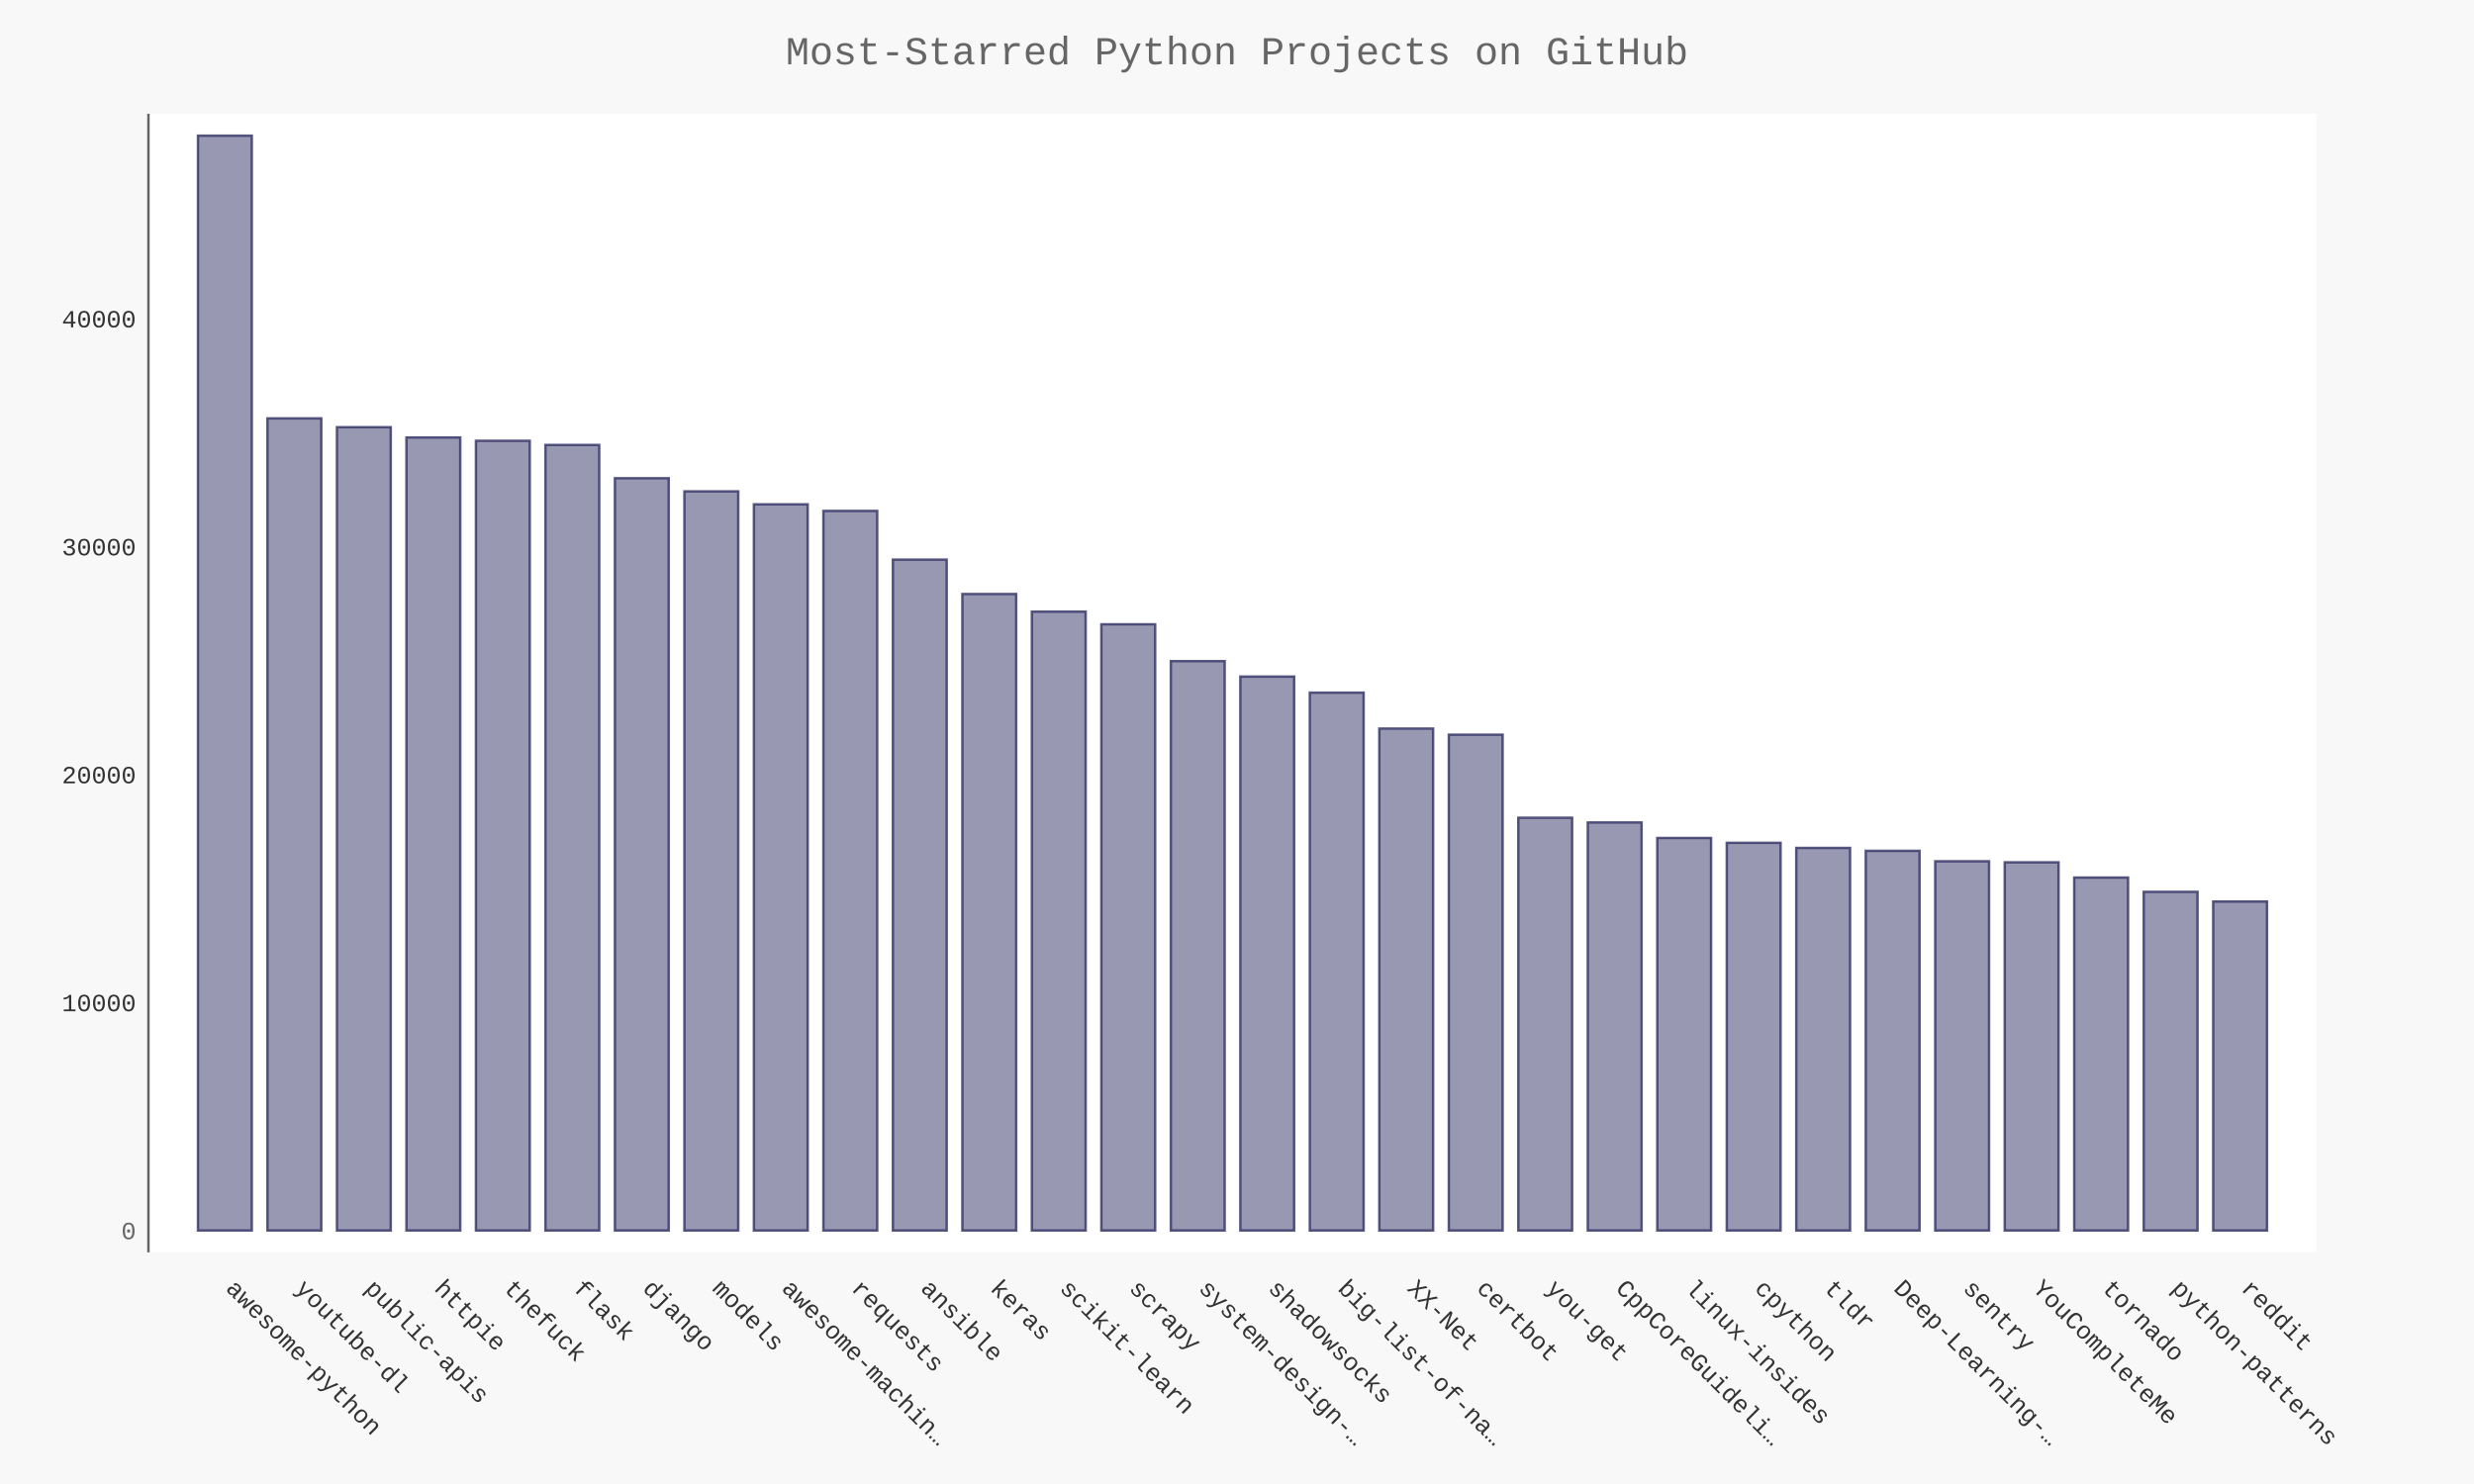
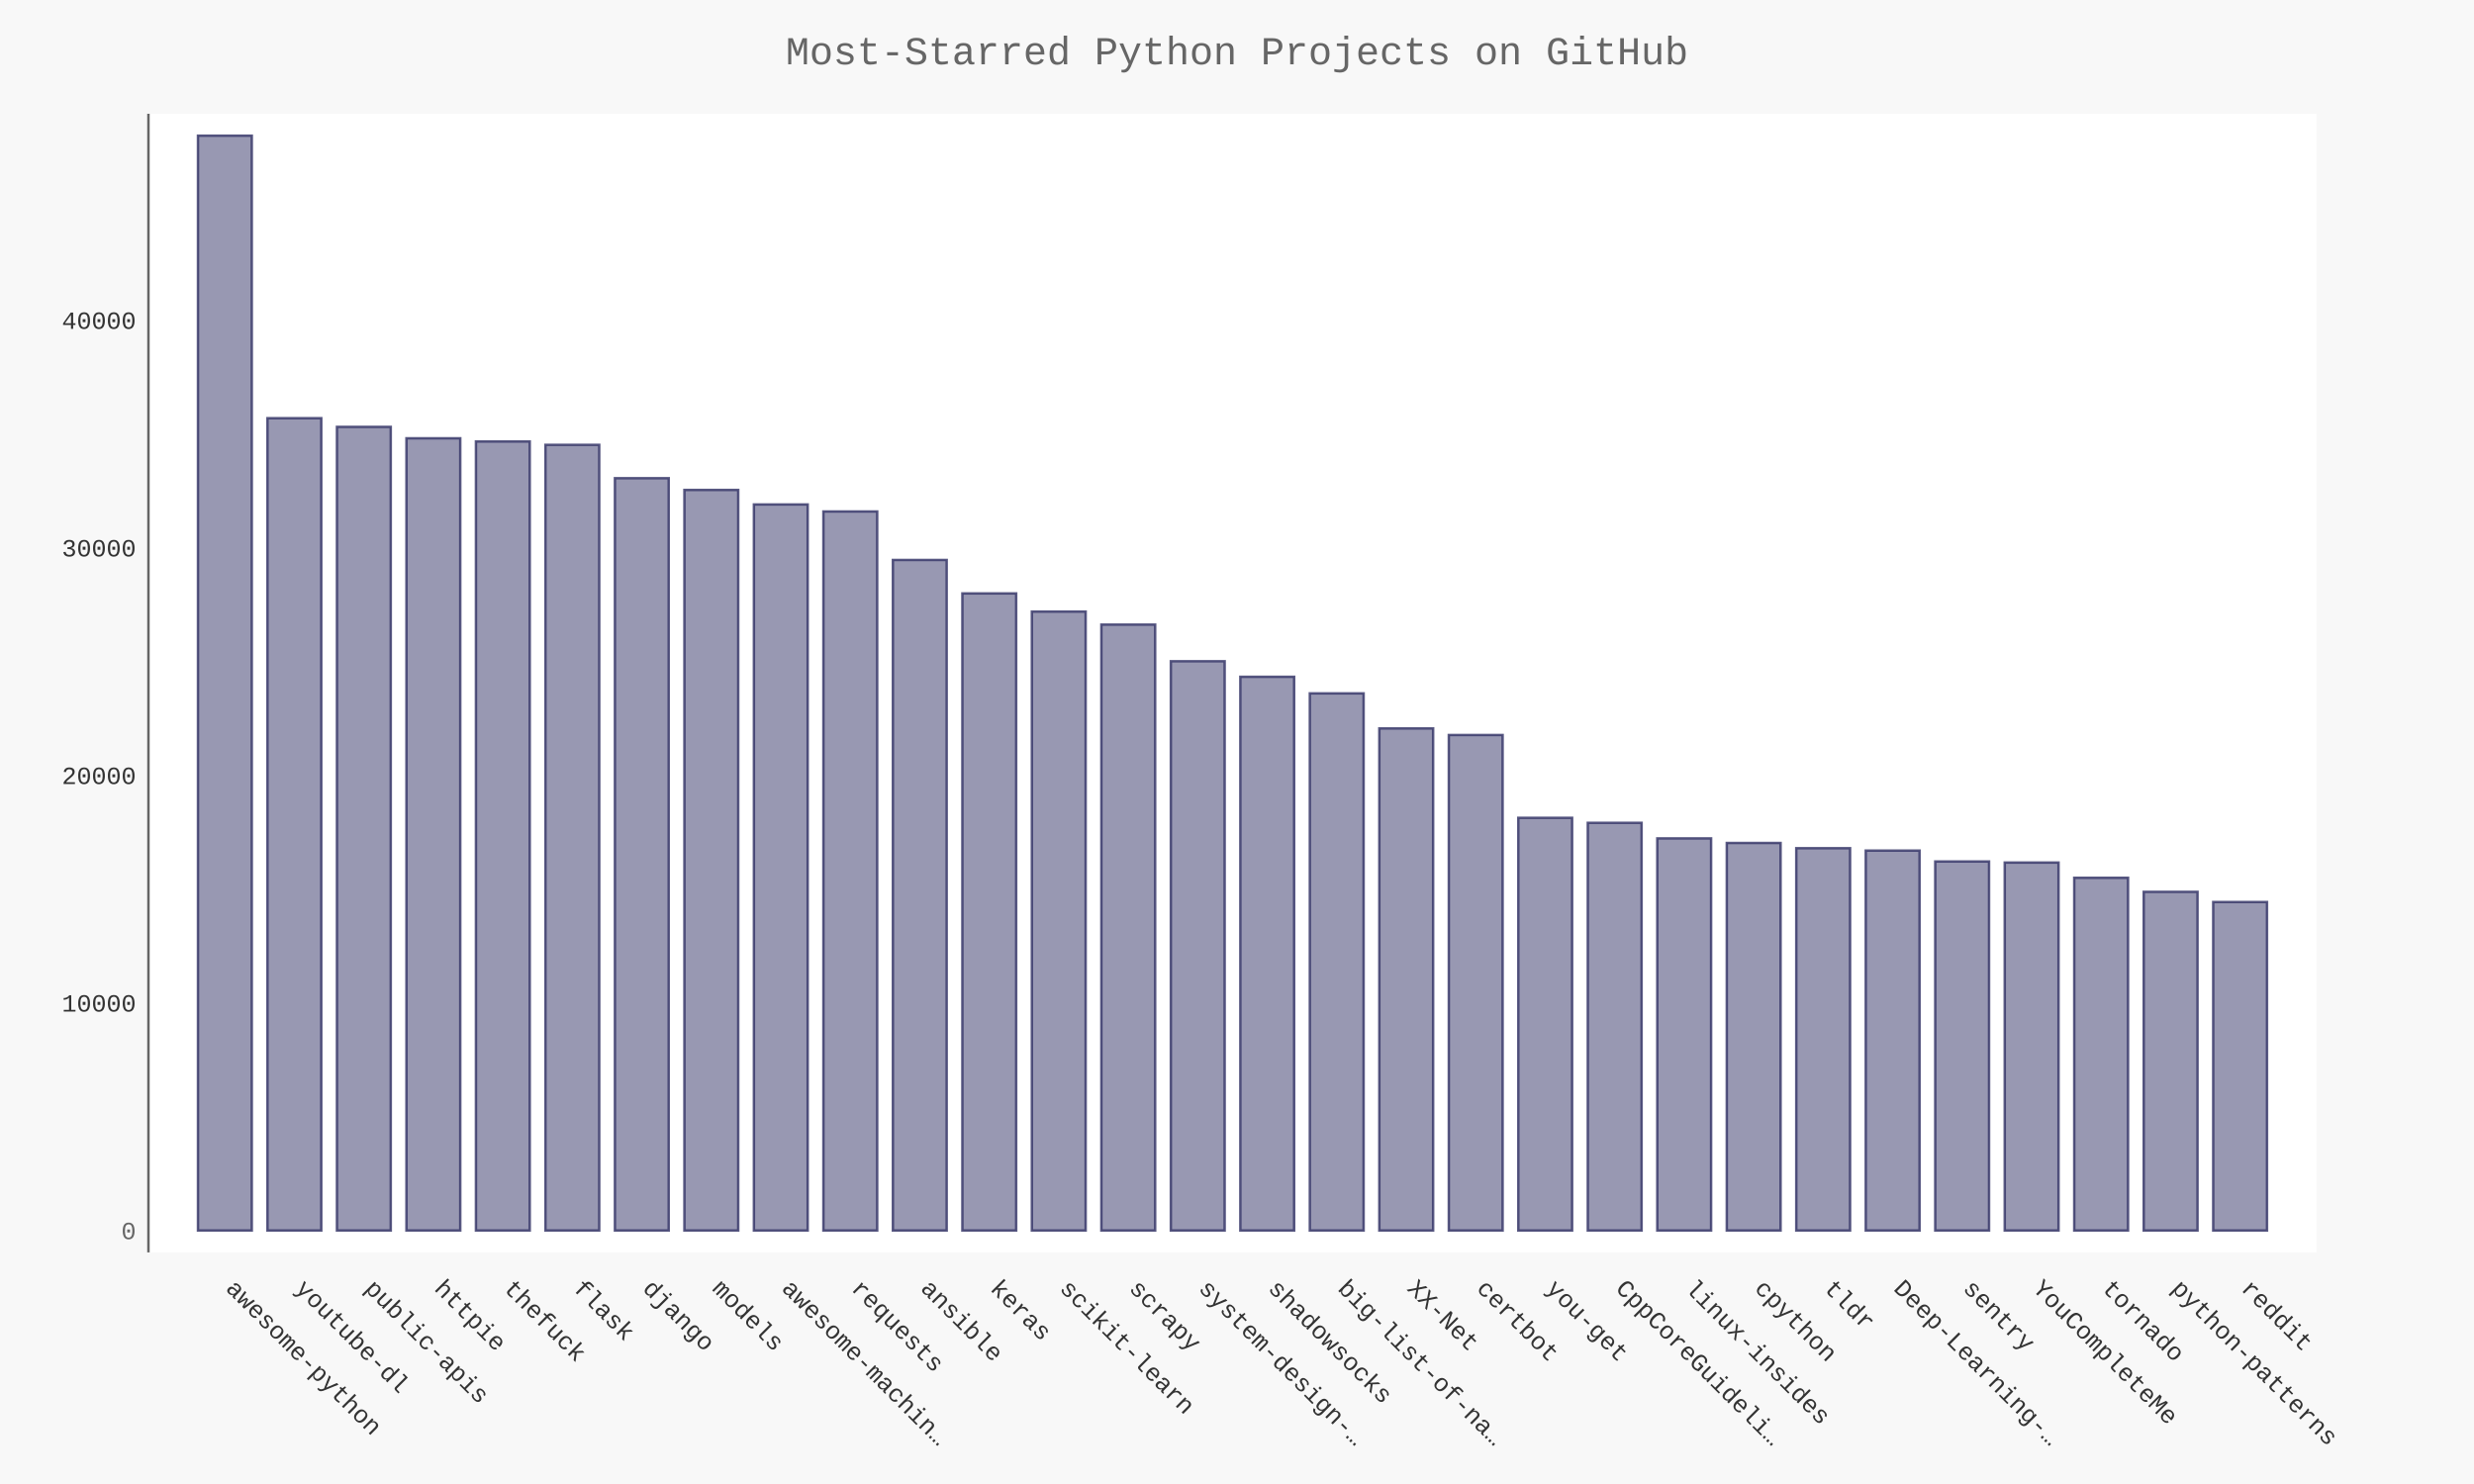
- <svg xmlns="http://www.w3.org/2000/svg" xmlns:xlink="http://www.w3.org/1999/xlink" class="pygal-chart" id="chart-ef2ba5f7-7a6b-4e91-a822-7741c78263e0" viewBox="0 0 1000 600">
+ <svg xmlns="http://www.w3.org/2000/svg" xmlns:xlink="http://www.w3.org/1999/xlink" class="pygal-chart" id="chart-b6508878-19f5-4d67-a6a8-941f6b8c673f" viewBox="0 0 1000 600">
  <defs>
-     <style type="text/css">#chart-ef2ba5f7-7a6b-4e91-a822-7741c78263e0{-webkit-user-select:none;-webkit-font-smoothing:antialiased;font-family:Consolas,"Liberation Mono",Menlo,Courier,monospace}#chart-ef2ba5f7-7a6b-4e91-a822-7741c78263e0 .title{font-family:Consolas,"Liberation Mono",Menlo,Courier,monospace;font-size:16px}#chart-ef2ba5f7-7a6b-4e91-a822-7741c78263e0 .legends .legend text{font-family:Consolas,"Liberation Mono",Menlo,Courier,monospace;font-size:14px}#chart-ef2ba5f7-7a6b-4e91-a822-7741c78263e0 .axis text{font-family:Consolas,"Liberation Mono",Menlo,Courier,monospace;font-size:10px}#chart-ef2ba5f7-7a6b-4e91-a822-7741c78263e0 .axis text.major{font-family:Consolas,"Liberation Mono",Menlo,Courier,monospace;font-size:10px}#chart-ef2ba5f7-7a6b-4e91-a822-7741c78263e0 .text-overlay text.value{font-family:Consolas,"Liberation Mono",Menlo,Courier,monospace;font-size:16px}#chart-ef2ba5f7-7a6b-4e91-a822-7741c78263e0 .text-overlay text.label{font-family:Consolas,"Liberation Mono",Menlo,Courier,monospace;font-size:10px}#chart-ef2ba5f7-7a6b-4e91-a822-7741c78263e0 .tooltip{font-family:Consolas,"Liberation Mono",Menlo,Courier,monospace;font-size:14px}#chart-ef2ba5f7-7a6b-4e91-a822-7741c78263e0 text.no_data{font-family:Consolas,"Liberation Mono",Menlo,Courier,monospace;font-size:64px}
- #chart-ef2ba5f7-7a6b-4e91-a822-7741c78263e0{background-color:#f8f8f8}#chart-ef2ba5f7-7a6b-4e91-a822-7741c78263e0 path,#chart-ef2ba5f7-7a6b-4e91-a822-7741c78263e0 line,#chart-ef2ba5f7-7a6b-4e91-a822-7741c78263e0 rect,#chart-ef2ba5f7-7a6b-4e91-a822-7741c78263e0 circle{-webkit-transition:250ms ease-in;-moz-transition:250ms ease-in;transition:250ms ease-in}#chart-ef2ba5f7-7a6b-4e91-a822-7741c78263e0 .graph &gt; .background{fill:#f8f8f8}#chart-ef2ba5f7-7a6b-4e91-a822-7741c78263e0 .plot &gt; .background{fill:#ffffff}#chart-ef2ba5f7-7a6b-4e91-a822-7741c78263e0 .graph{fill:#333}#chart-ef2ba5f7-7a6b-4e91-a822-7741c78263e0 text.no_data{fill:#666}#chart-ef2ba5f7-7a6b-4e91-a822-7741c78263e0 .title{fill:#666}#chart-ef2ba5f7-7a6b-4e91-a822-7741c78263e0 .legends .legend text{fill:#333}#chart-ef2ba5f7-7a6b-4e91-a822-7741c78263e0 .legends .legend:hover text{fill:#666}#chart-ef2ba5f7-7a6b-4e91-a822-7741c78263e0 .axis .line{stroke:#666}#chart-ef2ba5f7-7a6b-4e91-a822-7741c78263e0 .axis .guide.line{stroke:rgba(0,0,0,0.5)}#chart-ef2ba5f7-7a6b-4e91-a822-7741c78263e0 .axis .major.line{stroke:#333}#chart-ef2ba5f7-7a6b-4e91-a822-7741c78263e0 .axis text.major{fill:#666}#chart-ef2ba5f7-7a6b-4e91-a822-7741c78263e0 .axis.y .guides:hover .guide.line,#chart-ef2ba5f7-7a6b-4e91-a822-7741c78263e0 .line-graph .axis.x .guides:hover .guide.line,#chart-ef2ba5f7-7a6b-4e91-a822-7741c78263e0 .stackedline-graph .axis.x .guides:hover .guide.line,#chart-ef2ba5f7-7a6b-4e91-a822-7741c78263e0 .xy-graph .axis.x .guides:hover .guide.line{stroke:#666}#chart-ef2ba5f7-7a6b-4e91-a822-7741c78263e0 .axis .guides:hover text{fill:#666}#chart-ef2ba5f7-7a6b-4e91-a822-7741c78263e0 .reactive{fill-opacity:.5;stroke-opacity:.8}#chart-ef2ba5f7-7a6b-4e91-a822-7741c78263e0 .ci{stroke:#333}#chart-ef2ba5f7-7a6b-4e91-a822-7741c78263e0 .reactive.active,#chart-ef2ba5f7-7a6b-4e91-a822-7741c78263e0 .active .reactive{fill-opacity:.9;stroke-opacity:.9;stroke-width:4}#chart-ef2ba5f7-7a6b-4e91-a822-7741c78263e0 .ci .reactive.active{stroke-width:1.5}#chart-ef2ba5f7-7a6b-4e91-a822-7741c78263e0 .series text{fill:#666}#chart-ef2ba5f7-7a6b-4e91-a822-7741c78263e0 .tooltip rect{fill:#ffffff;stroke:#666;-webkit-transition:opacity 250ms ease-in;-moz-transition:opacity 250ms ease-in;transition:opacity 250ms ease-in}#chart-ef2ba5f7-7a6b-4e91-a822-7741c78263e0 .tooltip .label{fill:#333}#chart-ef2ba5f7-7a6b-4e91-a822-7741c78263e0 .tooltip .label{fill:#333}#chart-ef2ba5f7-7a6b-4e91-a822-7741c78263e0 .tooltip .legend{font-size:.8em;fill:rgba(0,0,0,0.5)}#chart-ef2ba5f7-7a6b-4e91-a822-7741c78263e0 .tooltip .x_label{font-size:.6em;fill:#666}#chart-ef2ba5f7-7a6b-4e91-a822-7741c78263e0 .tooltip .xlink{font-size:.5em;text-decoration:underline}#chart-ef2ba5f7-7a6b-4e91-a822-7741c78263e0 .tooltip .value{font-size:1.5em}#chart-ef2ba5f7-7a6b-4e91-a822-7741c78263e0 .bound{font-size:.5em}#chart-ef2ba5f7-7a6b-4e91-a822-7741c78263e0 .max-value{font-size:.75em;fill:rgba(0,0,0,0.5)}#chart-ef2ba5f7-7a6b-4e91-a822-7741c78263e0 .map-element{fill:#ffffff;stroke:rgba(0,0,0,0.5) !important}#chart-ef2ba5f7-7a6b-4e91-a822-7741c78263e0 .map-element .reactive{fill-opacity:inherit;stroke-opacity:inherit}#chart-ef2ba5f7-7a6b-4e91-a822-7741c78263e0 .color-0,#chart-ef2ba5f7-7a6b-4e91-a822-7741c78263e0 .color-0 a:visited{stroke:#333366;fill:#333366}#chart-ef2ba5f7-7a6b-4e91-a822-7741c78263e0 .text-overlay .color-0 text{fill:black}
- #chart-ef2ba5f7-7a6b-4e91-a822-7741c78263e0 text.no_data{text-anchor:middle}#chart-ef2ba5f7-7a6b-4e91-a822-7741c78263e0 .guide.line{fill:none}#chart-ef2ba5f7-7a6b-4e91-a822-7741c78263e0 .centered{text-anchor:middle}#chart-ef2ba5f7-7a6b-4e91-a822-7741c78263e0 .title{text-anchor:middle}#chart-ef2ba5f7-7a6b-4e91-a822-7741c78263e0 .legends .legend text{fill-opacity:1}#chart-ef2ba5f7-7a6b-4e91-a822-7741c78263e0 .axis.x text{text-anchor:middle}#chart-ef2ba5f7-7a6b-4e91-a822-7741c78263e0 .axis.x:not(.web) text[transform]{text-anchor:start}#chart-ef2ba5f7-7a6b-4e91-a822-7741c78263e0 .axis.x:not(.web) text[transform].backwards{text-anchor:end}#chart-ef2ba5f7-7a6b-4e91-a822-7741c78263e0 .axis.y text{text-anchor:end}#chart-ef2ba5f7-7a6b-4e91-a822-7741c78263e0 .axis.y text[transform].backwards{text-anchor:start}#chart-ef2ba5f7-7a6b-4e91-a822-7741c78263e0 .axis.y2 text{text-anchor:start}#chart-ef2ba5f7-7a6b-4e91-a822-7741c78263e0 .axis.y2 text[transform].backwards{text-anchor:end}#chart-ef2ba5f7-7a6b-4e91-a822-7741c78263e0 .axis .guide.line{stroke-dasharray:4,4}#chart-ef2ba5f7-7a6b-4e91-a822-7741c78263e0 .axis .major.guide.line{stroke-dasharray:6,6}#chart-ef2ba5f7-7a6b-4e91-a822-7741c78263e0 .horizontal .axis.y .guide.line,#chart-ef2ba5f7-7a6b-4e91-a822-7741c78263e0 .horizontal .axis.y2 .guide.line,#chart-ef2ba5f7-7a6b-4e91-a822-7741c78263e0 .vertical .axis.x .guide.line{opacity:0}#chart-ef2ba5f7-7a6b-4e91-a822-7741c78263e0 .horizontal .axis.always_show .guide.line,#chart-ef2ba5f7-7a6b-4e91-a822-7741c78263e0 .vertical .axis.always_show .guide.line{opacity:1 !important}#chart-ef2ba5f7-7a6b-4e91-a822-7741c78263e0 .axis.y .guides:hover .guide.line,#chart-ef2ba5f7-7a6b-4e91-a822-7741c78263e0 .axis.y2 .guides:hover .guide.line,#chart-ef2ba5f7-7a6b-4e91-a822-7741c78263e0 .axis.x .guides:hover .guide.line{opacity:1}#chart-ef2ba5f7-7a6b-4e91-a822-7741c78263e0 .axis .guides:hover text{opacity:1}#chart-ef2ba5f7-7a6b-4e91-a822-7741c78263e0 .nofill{fill:none}#chart-ef2ba5f7-7a6b-4e91-a822-7741c78263e0 .subtle-fill{fill-opacity:.2}#chart-ef2ba5f7-7a6b-4e91-a822-7741c78263e0 .dot{stroke-width:1px;fill-opacity:1}#chart-ef2ba5f7-7a6b-4e91-a822-7741c78263e0 .dot.active{stroke-width:5px}#chart-ef2ba5f7-7a6b-4e91-a822-7741c78263e0 .dot.negative{fill:transparent}#chart-ef2ba5f7-7a6b-4e91-a822-7741c78263e0 text,#chart-ef2ba5f7-7a6b-4e91-a822-7741c78263e0 tspan{stroke:none !important}#chart-ef2ba5f7-7a6b-4e91-a822-7741c78263e0 .series text.active{opacity:1}#chart-ef2ba5f7-7a6b-4e91-a822-7741c78263e0 .tooltip rect{fill-opacity:.95;stroke-width:.5}#chart-ef2ba5f7-7a6b-4e91-a822-7741c78263e0 .tooltip text{fill-opacity:1}#chart-ef2ba5f7-7a6b-4e91-a822-7741c78263e0 .showable{visibility:hidden}#chart-ef2ba5f7-7a6b-4e91-a822-7741c78263e0 .showable.shown{visibility:visible}#chart-ef2ba5f7-7a6b-4e91-a822-7741c78263e0 .gauge-background{fill:rgba(229,229,229,1);stroke:none}#chart-ef2ba5f7-7a6b-4e91-a822-7741c78263e0 .bg-lines{stroke:#f8f8f8;stroke-width:2px}</style>
+     <style type="text/css">#chart-b6508878-19f5-4d67-a6a8-941f6b8c673f{-webkit-user-select:none;-webkit-font-smoothing:antialiased;font-family:Consolas,"Liberation Mono",Menlo,Courier,monospace}#chart-b6508878-19f5-4d67-a6a8-941f6b8c673f .title{font-family:Consolas,"Liberation Mono",Menlo,Courier,monospace;font-size:16px}#chart-b6508878-19f5-4d67-a6a8-941f6b8c673f .legends .legend text{font-family:Consolas,"Liberation Mono",Menlo,Courier,monospace;font-size:14px}#chart-b6508878-19f5-4d67-a6a8-941f6b8c673f .axis text{font-family:Consolas,"Liberation Mono",Menlo,Courier,monospace;font-size:10px}#chart-b6508878-19f5-4d67-a6a8-941f6b8c673f .axis text.major{font-family:Consolas,"Liberation Mono",Menlo,Courier,monospace;font-size:10px}#chart-b6508878-19f5-4d67-a6a8-941f6b8c673f .text-overlay text.value{font-family:Consolas,"Liberation Mono",Menlo,Courier,monospace;font-size:16px}#chart-b6508878-19f5-4d67-a6a8-941f6b8c673f .text-overlay text.label{font-family:Consolas,"Liberation Mono",Menlo,Courier,monospace;font-size:10px}#chart-b6508878-19f5-4d67-a6a8-941f6b8c673f .tooltip{font-family:Consolas,"Liberation Mono",Menlo,Courier,monospace;font-size:14px}#chart-b6508878-19f5-4d67-a6a8-941f6b8c673f text.no_data{font-family:Consolas,"Liberation Mono",Menlo,Courier,monospace;font-size:64px}
+ #chart-b6508878-19f5-4d67-a6a8-941f6b8c673f{background-color:#f8f8f8}#chart-b6508878-19f5-4d67-a6a8-941f6b8c673f path,#chart-b6508878-19f5-4d67-a6a8-941f6b8c673f line,#chart-b6508878-19f5-4d67-a6a8-941f6b8c673f rect,#chart-b6508878-19f5-4d67-a6a8-941f6b8c673f circle{-webkit-transition:250ms ease-in;-moz-transition:250ms ease-in;transition:250ms ease-in}#chart-b6508878-19f5-4d67-a6a8-941f6b8c673f .graph &gt; .background{fill:#f8f8f8}#chart-b6508878-19f5-4d67-a6a8-941f6b8c673f .plot &gt; .background{fill:#ffffff}#chart-b6508878-19f5-4d67-a6a8-941f6b8c673f .graph{fill:#333}#chart-b6508878-19f5-4d67-a6a8-941f6b8c673f text.no_data{fill:#666}#chart-b6508878-19f5-4d67-a6a8-941f6b8c673f .title{fill:#666}#chart-b6508878-19f5-4d67-a6a8-941f6b8c673f .legends .legend text{fill:#333}#chart-b6508878-19f5-4d67-a6a8-941f6b8c673f .legends .legend:hover text{fill:#666}#chart-b6508878-19f5-4d67-a6a8-941f6b8c673f .axis .line{stroke:#666}#chart-b6508878-19f5-4d67-a6a8-941f6b8c673f .axis .guide.line{stroke:rgba(0,0,0,0.5)}#chart-b6508878-19f5-4d67-a6a8-941f6b8c673f .axis .major.line{stroke:#333}#chart-b6508878-19f5-4d67-a6a8-941f6b8c673f .axis text.major{fill:#666}#chart-b6508878-19f5-4d67-a6a8-941f6b8c673f .axis.y .guides:hover .guide.line,#chart-b6508878-19f5-4d67-a6a8-941f6b8c673f .line-graph .axis.x .guides:hover .guide.line,#chart-b6508878-19f5-4d67-a6a8-941f6b8c673f .stackedline-graph .axis.x .guides:hover .guide.line,#chart-b6508878-19f5-4d67-a6a8-941f6b8c673f .xy-graph .axis.x .guides:hover .guide.line{stroke:#666}#chart-b6508878-19f5-4d67-a6a8-941f6b8c673f .axis .guides:hover text{fill:#666}#chart-b6508878-19f5-4d67-a6a8-941f6b8c673f .reactive{fill-opacity:.5;stroke-opacity:.8}#chart-b6508878-19f5-4d67-a6a8-941f6b8c673f .ci{stroke:#333}#chart-b6508878-19f5-4d67-a6a8-941f6b8c673f .reactive.active,#chart-b6508878-19f5-4d67-a6a8-941f6b8c673f .active .reactive{fill-opacity:.9;stroke-opacity:.9;stroke-width:4}#chart-b6508878-19f5-4d67-a6a8-941f6b8c673f .ci .reactive.active{stroke-width:1.5}#chart-b6508878-19f5-4d67-a6a8-941f6b8c673f .series text{fill:#666}#chart-b6508878-19f5-4d67-a6a8-941f6b8c673f .tooltip rect{fill:#ffffff;stroke:#666;-webkit-transition:opacity 250ms ease-in;-moz-transition:opacity 250ms ease-in;transition:opacity 250ms ease-in}#chart-b6508878-19f5-4d67-a6a8-941f6b8c673f .tooltip .label{fill:#333}#chart-b6508878-19f5-4d67-a6a8-941f6b8c673f .tooltip .label{fill:#333}#chart-b6508878-19f5-4d67-a6a8-941f6b8c673f .tooltip .legend{font-size:.8em;fill:rgba(0,0,0,0.5)}#chart-b6508878-19f5-4d67-a6a8-941f6b8c673f .tooltip .x_label{font-size:.6em;fill:#666}#chart-b6508878-19f5-4d67-a6a8-941f6b8c673f .tooltip .xlink{font-size:.5em;text-decoration:underline}#chart-b6508878-19f5-4d67-a6a8-941f6b8c673f .tooltip .value{font-size:1.5em}#chart-b6508878-19f5-4d67-a6a8-941f6b8c673f .bound{font-size:.5em}#chart-b6508878-19f5-4d67-a6a8-941f6b8c673f .max-value{font-size:.75em;fill:rgba(0,0,0,0.5)}#chart-b6508878-19f5-4d67-a6a8-941f6b8c673f .map-element{fill:#ffffff;stroke:rgba(0,0,0,0.5) !important}#chart-b6508878-19f5-4d67-a6a8-941f6b8c673f .map-element .reactive{fill-opacity:inherit;stroke-opacity:inherit}#chart-b6508878-19f5-4d67-a6a8-941f6b8c673f .color-0,#chart-b6508878-19f5-4d67-a6a8-941f6b8c673f .color-0 a:visited{stroke:#333366;fill:#333366}#chart-b6508878-19f5-4d67-a6a8-941f6b8c673f .text-overlay .color-0 text{fill:black}
+ #chart-b6508878-19f5-4d67-a6a8-941f6b8c673f text.no_data{text-anchor:middle}#chart-b6508878-19f5-4d67-a6a8-941f6b8c673f .guide.line{fill:none}#chart-b6508878-19f5-4d67-a6a8-941f6b8c673f .centered{text-anchor:middle}#chart-b6508878-19f5-4d67-a6a8-941f6b8c673f .title{text-anchor:middle}#chart-b6508878-19f5-4d67-a6a8-941f6b8c673f .legends .legend text{fill-opacity:1}#chart-b6508878-19f5-4d67-a6a8-941f6b8c673f .axis.x text{text-anchor:middle}#chart-b6508878-19f5-4d67-a6a8-941f6b8c673f .axis.x:not(.web) text[transform]{text-anchor:start}#chart-b6508878-19f5-4d67-a6a8-941f6b8c673f .axis.x:not(.web) text[transform].backwards{text-anchor:end}#chart-b6508878-19f5-4d67-a6a8-941f6b8c673f .axis.y text{text-anchor:end}#chart-b6508878-19f5-4d67-a6a8-941f6b8c673f .axis.y text[transform].backwards{text-anchor:start}#chart-b6508878-19f5-4d67-a6a8-941f6b8c673f .axis.y2 text{text-anchor:start}#chart-b6508878-19f5-4d67-a6a8-941f6b8c673f .axis.y2 text[transform].backwards{text-anchor:end}#chart-b6508878-19f5-4d67-a6a8-941f6b8c673f .axis .guide.line{stroke-dasharray:4,4}#chart-b6508878-19f5-4d67-a6a8-941f6b8c673f .axis .major.guide.line{stroke-dasharray:6,6}#chart-b6508878-19f5-4d67-a6a8-941f6b8c673f .horizontal .axis.y .guide.line,#chart-b6508878-19f5-4d67-a6a8-941f6b8c673f .horizontal .axis.y2 .guide.line,#chart-b6508878-19f5-4d67-a6a8-941f6b8c673f .vertical .axis.x .guide.line{opacity:0}#chart-b6508878-19f5-4d67-a6a8-941f6b8c673f .horizontal .axis.always_show .guide.line,#chart-b6508878-19f5-4d67-a6a8-941f6b8c673f .vertical .axis.always_show .guide.line{opacity:1 !important}#chart-b6508878-19f5-4d67-a6a8-941f6b8c673f .axis.y .guides:hover .guide.line,#chart-b6508878-19f5-4d67-a6a8-941f6b8c673f .axis.y2 .guides:hover .guide.line,#chart-b6508878-19f5-4d67-a6a8-941f6b8c673f .axis.x .guides:hover .guide.line{opacity:1}#chart-b6508878-19f5-4d67-a6a8-941f6b8c673f .axis .guides:hover text{opacity:1}#chart-b6508878-19f5-4d67-a6a8-941f6b8c673f .nofill{fill:none}#chart-b6508878-19f5-4d67-a6a8-941f6b8c673f .subtle-fill{fill-opacity:.2}#chart-b6508878-19f5-4d67-a6a8-941f6b8c673f .dot{stroke-width:1px;fill-opacity:1}#chart-b6508878-19f5-4d67-a6a8-941f6b8c673f .dot.active{stroke-width:5px}#chart-b6508878-19f5-4d67-a6a8-941f6b8c673f .dot.negative{fill:transparent}#chart-b6508878-19f5-4d67-a6a8-941f6b8c673f text,#chart-b6508878-19f5-4d67-a6a8-941f6b8c673f tspan{stroke:none !important}#chart-b6508878-19f5-4d67-a6a8-941f6b8c673f .series text.active{opacity:1}#chart-b6508878-19f5-4d67-a6a8-941f6b8c673f .tooltip rect{fill-opacity:.95;stroke-width:.5}#chart-b6508878-19f5-4d67-a6a8-941f6b8c673f .tooltip text{fill-opacity:1}#chart-b6508878-19f5-4d67-a6a8-941f6b8c673f .showable{visibility:hidden}#chart-b6508878-19f5-4d67-a6a8-941f6b8c673f .showable.shown{visibility:visible}#chart-b6508878-19f5-4d67-a6a8-941f6b8c673f .gauge-background{fill:rgba(229,229,229,1);stroke:none}#chart-b6508878-19f5-4d67-a6a8-941f6b8c673f .bg-lines{stroke:#f8f8f8;stroke-width:2px}</style>
  </defs>
  <g class="graph bar-graph vertical">
    <rect class="background" height="600" width="1000" x="0" y="0" />
    <g class="plot" transform="translate(60, 46)">
      <rect class="background" height="460.36" width="876.36" x="0" y="0" />
      <g class="axis y">
        <g class="guides">
          <text class="major" x="-5" y="455.007">0</text>
        </g>
        <g class="guides">
-           <text class="" x="-5" y="362.847">10000</text>
-         </g>
-         <g class="guides">
-           <text class="" x="-5" y="270.687">20000</text>
-         </g>
-         <g class="guides">
-           <text class="" x="-5" y="178.527">30000</text>
-         </g>
-         <g class="guides">
-           <text class="" x="-5" y="86.367">40000</text>
+           <text class="" x="-5" y="362.995">10000</text>
+         </g>
+         <g class="guides">
+           <text class="" x="-5" y="270.982">20000</text>
+         </g>
+         <g class="guides">
+           <text class="" x="-5" y="178.97">30000</text>
+         </g>
+         <g class="guides">
+           <text class="" x="-5" y="86.957">40000</text>
        </g>
      </g>
      <g class="axis x">
        <path class="line" d="M0 0 v460.36" />
        <g class="guides">
          <path class="guide line" d="M30.897 0 v460.36" />
          <text class="" transform="rotate(45 30.89732 475.3604)" x="30.897" y="475.36">awesome-python</text>
        </g>
        <g class="guides">
          <path class="guide line" d="M58.986 0 v460.36" />
          <text class="" transform="rotate(45 58.9858 475.3604)" x="58.986" y="475.36">youtube-dl</text>
        </g>
        <g class="guides">
          <path class="guide line" d="M87.074 0 v460.36" />
          <text class="" transform="rotate(45 87.07427 475.3604)" x="87.074" y="475.36">public-apis</text>
        </g>
        <g class="guides">
          <path class="guide line" d="M115.163 0 v460.36" />
          <text class="" transform="rotate(45 115.1627 475.3604)" x="115.163" y="475.36">httpie</text>
        </g>
        <g class="guides">
          <path class="guide line" d="M143.251 0 v460.36" />
          <text class="" transform="rotate(45 143.2512 475.3604)" x="143.251" y="475.36">thefuck</text>
        </g>
        <g class="guides">
          <path class="guide line" d="M171.34 0 v460.36" />
          <text class="" transform="rotate(45 171.3397 475.3604)" x="171.34" y="475.36">flask</text>
        </g>
        <g class="guides">
          <path class="guide line" d="M199.428 0 v460.36" />
          <text class="" transform="rotate(45 199.4282 475.3604)" x="199.428" y="475.36">django</text>
        </g>
        <g class="guides">
          <path class="guide line" d="M227.517 0 v460.36" />
          <text class="" transform="rotate(45 227.5166 475.3604)" x="227.517" y="475.36">models</text>
        </g>
        <g class="guides">
          <path class="guide line" d="M255.605 0 v460.36" />
          <text class="" transform="rotate(45 255.6051 475.3604)" x="255.605" y="475.36">awesome-machin…</text>
        </g>
        <g class="guides">
          <path class="guide line" d="M283.694 0 v460.36" />
          <text class="" transform="rotate(45 283.6936 475.3604)" x="283.694" y="475.36">requests</text>
        </g>
        <g class="guides">
          <path class="guide line" d="M311.782 0 v460.36" />
          <text class="" transform="rotate(45 311.7821 475.3604)" x="311.782" y="475.36">ansible</text>
        </g>
        <g class="guides">
          <path class="guide line" d="M339.871 0 v460.36" />
          <text class="" transform="rotate(45 339.8705 475.3604)" x="339.871" y="475.36">keras</text>
        </g>
        <g class="guides">
          <path class="guide line" d="M367.959 0 v460.36" />
          <text class="" transform="rotate(45 367.959 475.3604)" x="367.959" y="475.36">scikit-learn</text>
        </g>
        <g class="guides">
          <path class="guide line" d="M396.047 0 v460.36" />
          <text class="" transform="rotate(45 396.0475 475.3604)" x="396.047" y="475.36">scrapy</text>
        </g>
        <g class="guides">
          <path class="guide line" d="M424.136 0 v460.36" />
          <text class="" transform="rotate(45 424.136 475.3604)" x="424.136" y="475.36">system-design-…</text>
        </g>
        <g class="guides">
          <path class="guide line" d="M452.224 0 v460.36" />
          <text class="" transform="rotate(45 452.2244 475.3604)" x="452.224" y="475.36">shadowsocks</text>
        </g>
        <g class="guides">
          <path class="guide line" d="M480.313 0 v460.36" />
          <text class="" transform="rotate(45 480.3129 475.3604)" x="480.313" y="475.36">big-list-of-na…</text>
        </g>
        <g class="guides">
          <path class="guide line" d="M508.401 0 v460.36" />
          <text class="" transform="rotate(45 508.4014 475.3604)" x="508.401" y="475.36">XX-Net</text>
        </g>
        <g class="guides">
          <path class="guide line" d="M536.49 0 v460.36" />
          <text class="" transform="rotate(45 536.4899 475.3604)" x="536.49" y="475.36">certbot</text>
        </g>
        <g class="guides">
          <path class="guide line" d="M564.578 0 v460.36" />
          <text class="" transform="rotate(45 564.5783 475.3604)" x="564.578" y="475.36">you-get</text>
        </g>
        <g class="guides">
          <path class="guide line" d="M592.667 0 v460.36" />
          <text class="" transform="rotate(45 592.6668 475.3604)" x="592.667" y="475.36">CppCoreGuideli…</text>
        </g>
        <g class="guides">
          <path class="guide line" d="M620.755 0 v460.36" />
          <text class="" transform="rotate(45 620.7553 475.3604)" x="620.755" y="475.36">linux-insides</text>
        </g>
        <g class="guides">
          <path class="guide line" d="M648.844 0 v460.36" />
          <text class="" transform="rotate(45 648.8438 475.3604)" x="648.844" y="475.36">cpython</text>
        </g>
        <g class="guides">
          <path class="guide line" d="M676.932 0 v460.36" />
          <text class="" transform="rotate(45 676.9322 475.3604)" x="676.932" y="475.36">tldr</text>
        </g>
        <g class="guides">
          <path class="guide line" d="M705.021 0 v460.36" />
          <text class="" transform="rotate(45 705.0207 475.3604)" x="705.021" y="475.36">Deep-Learning-…</text>
        </g>
        <g class="guides">
          <path class="guide line" d="M733.109 0 v460.36" />
          <text class="" transform="rotate(45 733.1092 475.3604)" x="733.109" y="475.36">sentry</text>
        </g>
        <g class="guides">
          <path class="guide line" d="M761.198 0 v460.36" />
          <text class="" transform="rotate(45 761.1976 475.3604)" x="761.198" y="475.36">YouCompleteMe</text>
        </g>
        <g class="guides">
          <path class="guide line" d="M789.286 0 v460.36" />
          <text class="" transform="rotate(45 789.2861 475.3604)" x="789.286" y="475.36">tornado</text>
        </g>
        <g class="guides">
          <path class="guide line" d="M817.375 0 v460.36" />
          <text class="" transform="rotate(45 817.3746 475.3604)" x="817.375" y="475.36">python-patterns</text>
        </g>
        <g class="guides">
          <path class="guide line" d="M845.463 0 v460.36" />
          <text class="" transform="rotate(45 845.4631 475.3604)" x="845.463" y="475.36">reddit</text>
        </g>
      </g>
      <g class="series serie-0 color-0">
        <g class="bars">
          <g class="bar">
            <a target="_blank" xlink:href="https://github.com/vinta/awesome-python">
              <rect class="rect reactive tooltip-trigger" height="442.654" rx="0" ry="0" width="21.752" x="20.021" y="8.853" />
            </a>
          </g>
          <g class="bar">
            <a target="_blank" xlink:href="https://github.com/rg3/youtube-dl">
-               <rect class="rect reactive tooltip-trigger" height="328.357" rx="0" ry="0" width="21.752" x="48.11" y="123.15" />
+               <rect class="rect reactive tooltip-trigger" height="328.43" rx="0" ry="0" width="21.752" x="48.11" y="123.078" />
            </a>
          </g>
          <g class="bar">
            <a target="_blank" xlink:href="https://github.com/toddmotto/public-apis">
-               <rect class="rect reactive tooltip-trigger" height="324.791" rx="0" ry="0" width="21.752" x="76.198" y="126.717" />
+               <rect class="rect reactive tooltip-trigger" height="324.915" rx="0" ry="0" width="21.752" x="76.198" y="126.592" />
            </a>
          </g>
          <g class="bar">
            <a target="_blank" xlink:href="https://github.com/jakubroztocil/httpie">
-               <rect class="rect reactive tooltip-trigger" height="320.634" rx="0" ry="0" width="21.752" x="104.287" y="130.873" />
+               <rect class="rect reactive tooltip-trigger" height="320.314" rx="0" ry="0" width="21.752" x="104.287" y="131.193" />
            </a>
          </g>
          <g class="bar">
            <a target="_blank" xlink:href="https://github.com/nvbn/thefuck">
-               <rect class="rect reactive tooltip-trigger" height="319.289" rx="0" ry="0" width="21.752" x="132.375" y="132.219" />
+               <rect class="rect reactive tooltip-trigger" height="319.008" rx="0" ry="0" width="21.752" x="132.375" y="132.5" />
            </a>
          </g>
          <g class="bar">
            <a target="_blank" xlink:href="https://github.com/pallets/flask">
-               <rect class="rect reactive tooltip-trigger" height="317.611" rx="0" ry="0" width="21.752" x="160.464" y="133.896" />
+               <rect class="rect reactive tooltip-trigger" height="317.655" rx="0" ry="0" width="21.752" x="160.464" y="133.852" />
            </a>
          </g>
          <g class="bar">
            <a target="_blank" xlink:href="https://github.com/django/django">
-               <rect class="rect reactive tooltip-trigger" height="304.156" rx="0" ry="0" width="21.752" x="188.552" y="147.351" />
+               <rect class="rect reactive tooltip-trigger" height="304.166" rx="0" ry="0" width="21.752" x="188.552" y="147.341" />
            </a>
          </g>
          <g class="bar">
            <a target="_blank" xlink:href="https://github.com/tensorflow/models">
-               <rect class="rect reactive tooltip-trigger" height="298.838" rx="0" ry="0" width="21.752" x="216.641" y="152.669" />
+               <rect class="rect reactive tooltip-trigger" height="299.418" rx="0" ry="0" width="21.752" x="216.641" y="152.089" />
            </a>
          </g>
          <g class="bar">
            <a target="_blank" xlink:href="https://github.com/josephmisiti/awesome-machine-learning">
-               <rect class="rect reactive tooltip-trigger" height="293.604" rx="0" ry="0" width="21.752" x="244.729" y="157.904" />
+               <rect class="rect reactive tooltip-trigger" height="293.548" rx="0" ry="0" width="21.752" x="244.729" y="157.96" />
            </a>
          </g>
          <g class="bar">
            <a target="_blank" xlink:href="https://github.com/requests/requests">
-               <rect class="rect reactive tooltip-trigger" height="290.94" rx="0" ry="0" width="21.752" x="272.818" y="160.567" />
+               <rect class="rect reactive tooltip-trigger" height="290.714" rx="0" ry="0" width="21.752" x="272.818" y="160.793" />
            </a>
          </g>
          <g class="bar">
            <a target="_blank" xlink:href="https://github.com/ansible/ansible">
-               <rect class="rect reactive tooltip-trigger" height="271.246" rx="0" ry="0" width="21.752" x="300.906" y="180.262" />
+               <rect class="rect reactive tooltip-trigger" height="271.115" rx="0" ry="0" width="21.752" x="300.906" y="180.392" />
            </a>
          </g>
          <g class="bar">
            <a target="_blank" xlink:href="https://github.com/keras-team/keras">
-               <rect class="rect reactive tooltip-trigger" height="257.339" rx="0" ry="0" width="21.752" x="328.995" y="194.169" />
+               <rect class="rect reactive tooltip-trigger" height="257.58" rx="0" ry="0" width="21.752" x="328.995" y="193.927" />
            </a>
          </g>
          <g class="bar">
            <a target="_blank" xlink:href="https://github.com/scikit-learn/scikit-learn">
-               <rect class="rect reactive tooltip-trigger" height="250.215" rx="0" ry="0" width="21.752" x="357.083" y="201.293" />
+               <rect class="rect reactive tooltip-trigger" height="250.237" rx="0" ry="0" width="21.752" x="357.083" y="201.27" />
            </a>
          </g>
          <g class="bar">
            <a target="_blank" xlink:href="https://github.com/scrapy/scrapy">
-               <rect class="rect reactive tooltip-trigger" height="245.1" rx="0" ry="0" width="21.752" x="385.172" y="206.407" />
+               <rect class="rect reactive tooltip-trigger" height="244.974" rx="0" ry="0" width="21.752" x="385.172" y="206.533" />
            </a>
          </g>
          <g class="bar">
            <a target="_blank" xlink:href="https://github.com/donnemartin/system-design-primer">
-               <rect class="rect reactive tooltip-trigger" height="230.207" rx="0" ry="0" width="21.752" x="413.26" y="221.301" />
+               <rect class="rect reactive tooltip-trigger" height="230.16" rx="0" ry="0" width="21.752" x="413.26" y="221.347" />
            </a>
          </g>
          <g class="bar">
            <a target="_blank" xlink:href="https://github.com/shadowsocks/shadowsocks">
-               <rect class="rect reactive tooltip-trigger" height="223.958" rx="0" ry="0" width="21.752" x="441.349" y="227.549" />
+               <rect class="rect reactive tooltip-trigger" height="223.876" rx="0" ry="0" width="21.752" x="441.349" y="227.631" />
            </a>
          </g>
          <g class="bar">
            <a target="_blank" xlink:href="https://github.com/minimaxir/big-list-of-naughty-strings">
-               <rect class="rect reactive tooltip-trigger" height="217.461" rx="0" ry="0" width="21.752" x="469.437" y="234.046" />
+               <rect class="rect reactive tooltip-trigger" height="217.168" rx="0" ry="0" width="21.752" x="469.437" y="234.339" />
            </a>
          </g>
          <g class="bar">
            <a target="_blank" xlink:href="https://github.com/XX-net/XX-Net">
-               <rect class="rect reactive tooltip-trigger" height="202.937" rx="0" ry="0" width="21.752" x="497.526" y="248.571" />
+               <rect class="rect reactive tooltip-trigger" height="202.998" rx="0" ry="0" width="21.752" x="497.526" y="248.509" />
            </a>
          </g>
          <g class="bar">
            <a target="_blank" xlink:href="https://github.com/certbot/certbot">
-               <rect class="rect reactive tooltip-trigger" height="200.467" rx="0" ry="0" width="21.752" x="525.614" y="251.041" />
+               <rect class="rect reactive tooltip-trigger" height="200.339" rx="0" ry="0" width="21.752" x="525.614" y="251.168" />
            </a>
          </g>
          <g class="bar">
            <a target="_blank" xlink:href="https://github.com/soimort/you-get">
-               <rect class="rect reactive tooltip-trigger" height="166.884" rx="0" ry="0" width="21.752" x="553.702" y="284.624" />
+               <rect class="rect reactive tooltip-trigger" height="166.856" rx="0" ry="0" width="21.752" x="553.702" y="284.652" />
            </a>
          </g>
          <g class="bar">
            <a target="_blank" xlink:href="https://github.com/isocpp/CppCoreGuidelines">
-               <rect class="rect reactive tooltip-trigger" height="164.976" rx="0" ry="0" width="21.752" x="581.791" y="286.531" />
+               <rect class="rect reactive tooltip-trigger" height="164.831" rx="0" ry="0" width="21.752" x="581.791" y="286.676" />
            </a>
          </g>
          <g class="bar">
            <a target="_blank" xlink:href="https://github.com/0xAX/linux-insides">
-               <rect class="rect reactive tooltip-trigger" height="158.709" rx="0" ry="0" width="21.752" x="609.879" y="292.798" />
+               <rect class="rect reactive tooltip-trigger" height="158.538" rx="0" ry="0" width="21.752" x="609.879" y="292.97" />
            </a>
          </g>
          <g class="bar">
            <a target="_blank" xlink:href="https://github.com/python/cpython">
-               <rect class="rect reactive tooltip-trigger" height="156.755" rx="0" ry="0" width="21.752" x="637.968" y="294.752" />
+               <rect class="rect reactive tooltip-trigger" height="156.688" rx="0" ry="0" width="21.752" x="637.968" y="294.819" />
            </a>
          </g>
          <g class="bar">
            <a target="_blank" xlink:href="https://github.com/tldr-pages/tldr">
-               <rect class="rect reactive tooltip-trigger" height="154.682" rx="0" ry="0" width="21.752" x="666.056" y="296.826" />
+               <rect class="rect reactive tooltip-trigger" height="154.572" rx="0" ry="0" width="21.752" x="666.056" y="296.935" />
            </a>
          </g>
          <g class="bar">
            <a target="_blank" xlink:href="https://github.com/floodsung/Deep-Learning-Papers-Reading-Roadmap">
-               <rect class="rect reactive tooltip-trigger" height="153.511" rx="0" ry="0" width="21.752" x="694.145" y="297.996" />
+               <rect class="rect reactive tooltip-trigger" height="153.606" rx="0" ry="0" width="21.752" x="694.145" y="297.901" />
            </a>
          </g>
          <g class="bar">
            <a target="_blank" xlink:href="https://github.com/getsentry/sentry">
-               <rect class="rect reactive tooltip-trigger" height="149.281" rx="0" ry="0" width="21.752" x="722.233" y="302.226" />
+               <rect class="rect reactive tooltip-trigger" height="149.198" rx="0" ry="0" width="21.752" x="722.233" y="302.309" />
            </a>
          </g>
          <g class="bar">
            <a target="_blank" xlink:href="https://github.com/Valloric/YouCompleteMe">
-               <rect class="rect reactive tooltip-trigger" height="148.857" rx="0" ry="0" width="21.752" x="750.322" y="302.65" />
+               <rect class="rect reactive tooltip-trigger" height="148.766" rx="0" ry="0" width="21.752" x="750.322" y="302.741" />
            </a>
          </g>
          <g class="bar">
            <a target="_blank" xlink:href="https://github.com/tornadoweb/tornado">
-               <rect class="rect reactive tooltip-trigger" height="142.701" rx="0" ry="0" width="21.752" x="778.41" y="308.807" />
+               <rect class="rect reactive tooltip-trigger" height="142.601" rx="0" ry="0" width="21.752" x="778.41" y="308.906" />
            </a>
          </g>
          <g class="bar">
            <a target="_blank" xlink:href="https://github.com/faif/python-patterns">
-               <rect class="rect reactive tooltip-trigger" height="136.922" rx="0" ry="0" width="21.752" x="806.499" y="314.585" />
+               <rect class="rect reactive tooltip-trigger" height="136.924" rx="0" ry="0" width="21.752" x="806.499" y="314.583" />
            </a>
          </g>
          <g class="bar">
            <a target="_blank" xlink:href="https://github.com/reddit-archive/reddit">
-               <rect class="rect reactive tooltip-trigger" height="133.015" rx="0" ry="0" width="21.752" x="834.587" y="318.493" />
+               <rect class="rect reactive tooltip-trigger" height="132.811" rx="0" ry="0" width="21.752" x="834.587" y="318.696" />
            </a>
          </g>
        </g>
      </g>
    </g>
    <g class="titles">
      <text class="title plot_title" x="500.0" y="26">Most-Starred Python Projects on GitHub</text>
    </g>
    <g class="plot overlay" transform="translate(60, 46)">
      <g class="series serie-0 color-0" />
    </g>
    <g class="plot text-overlay" transform="translate(60, 46)">
      <g class="series serie-0 color-0" />
    </g>
    <g class="plot tooltip-overlay" transform="translate(60, 46)">
      <g class="tooltip" style="opacity: 0" transform="translate(0 0)">
        <rect class="tooltip-box" height="0" rx="0" ry="0" width="0" />
        <g class="text" />
      </g>
    </g>
  </g>
</svg>
